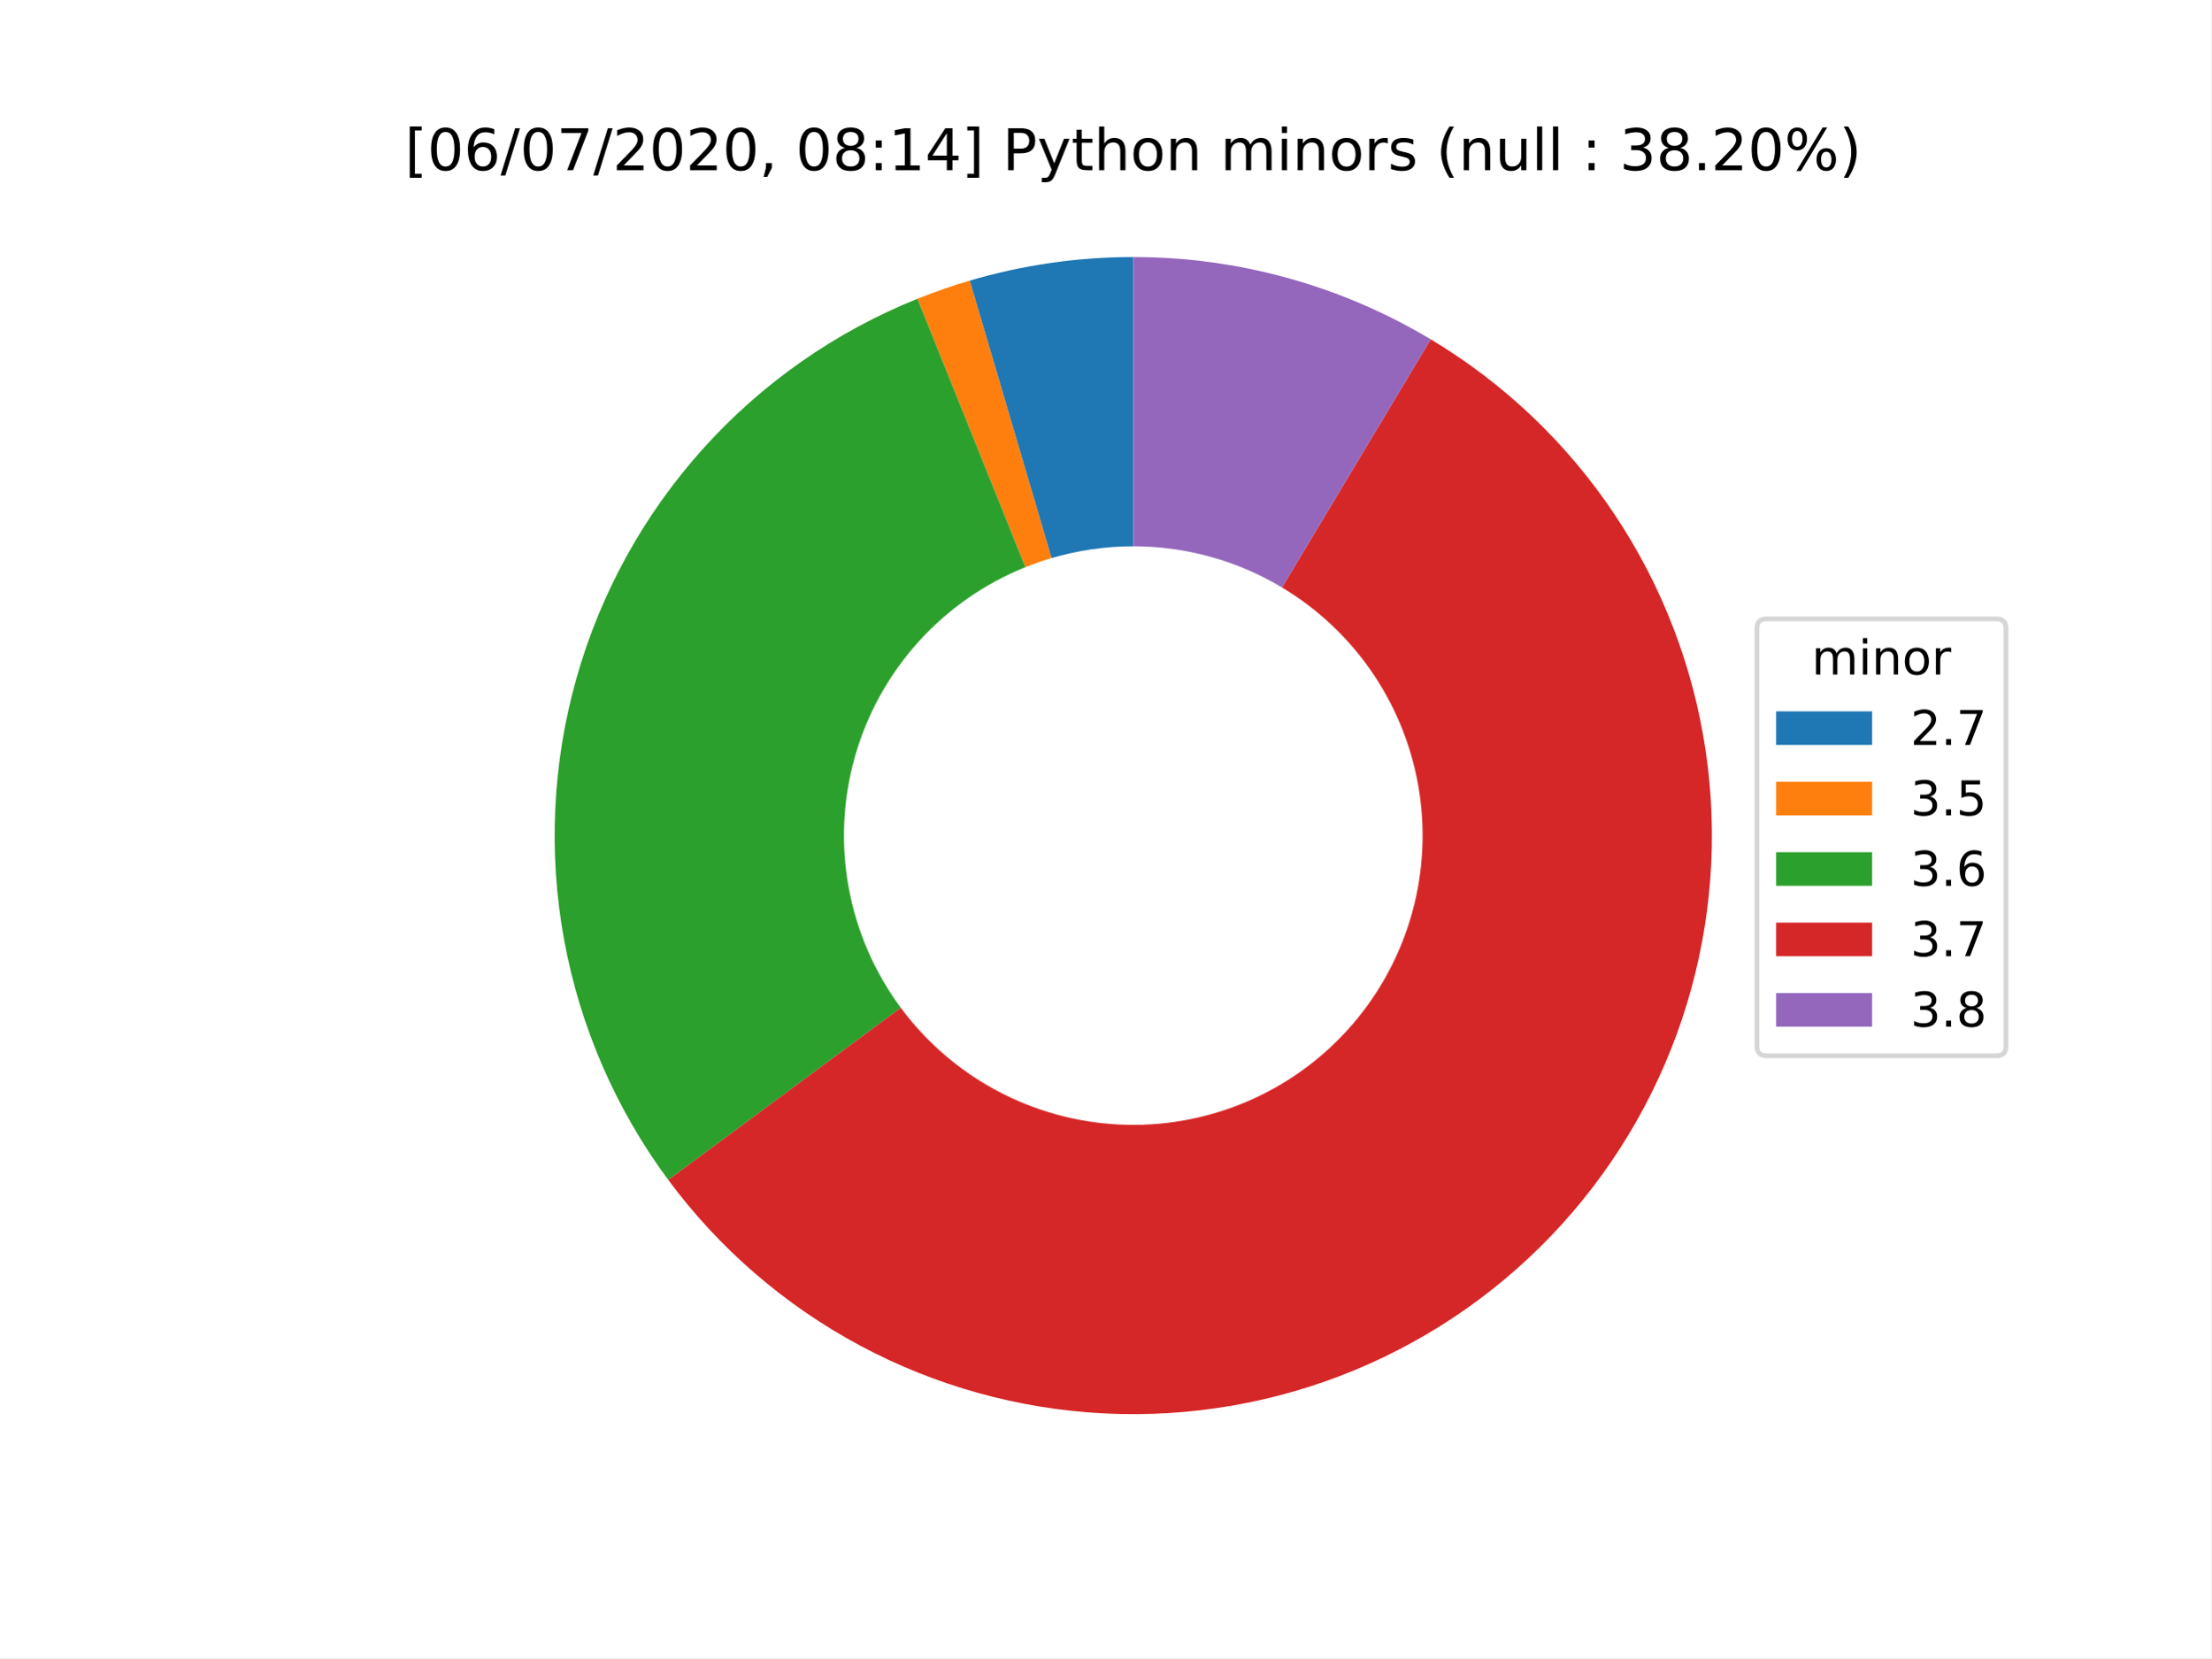
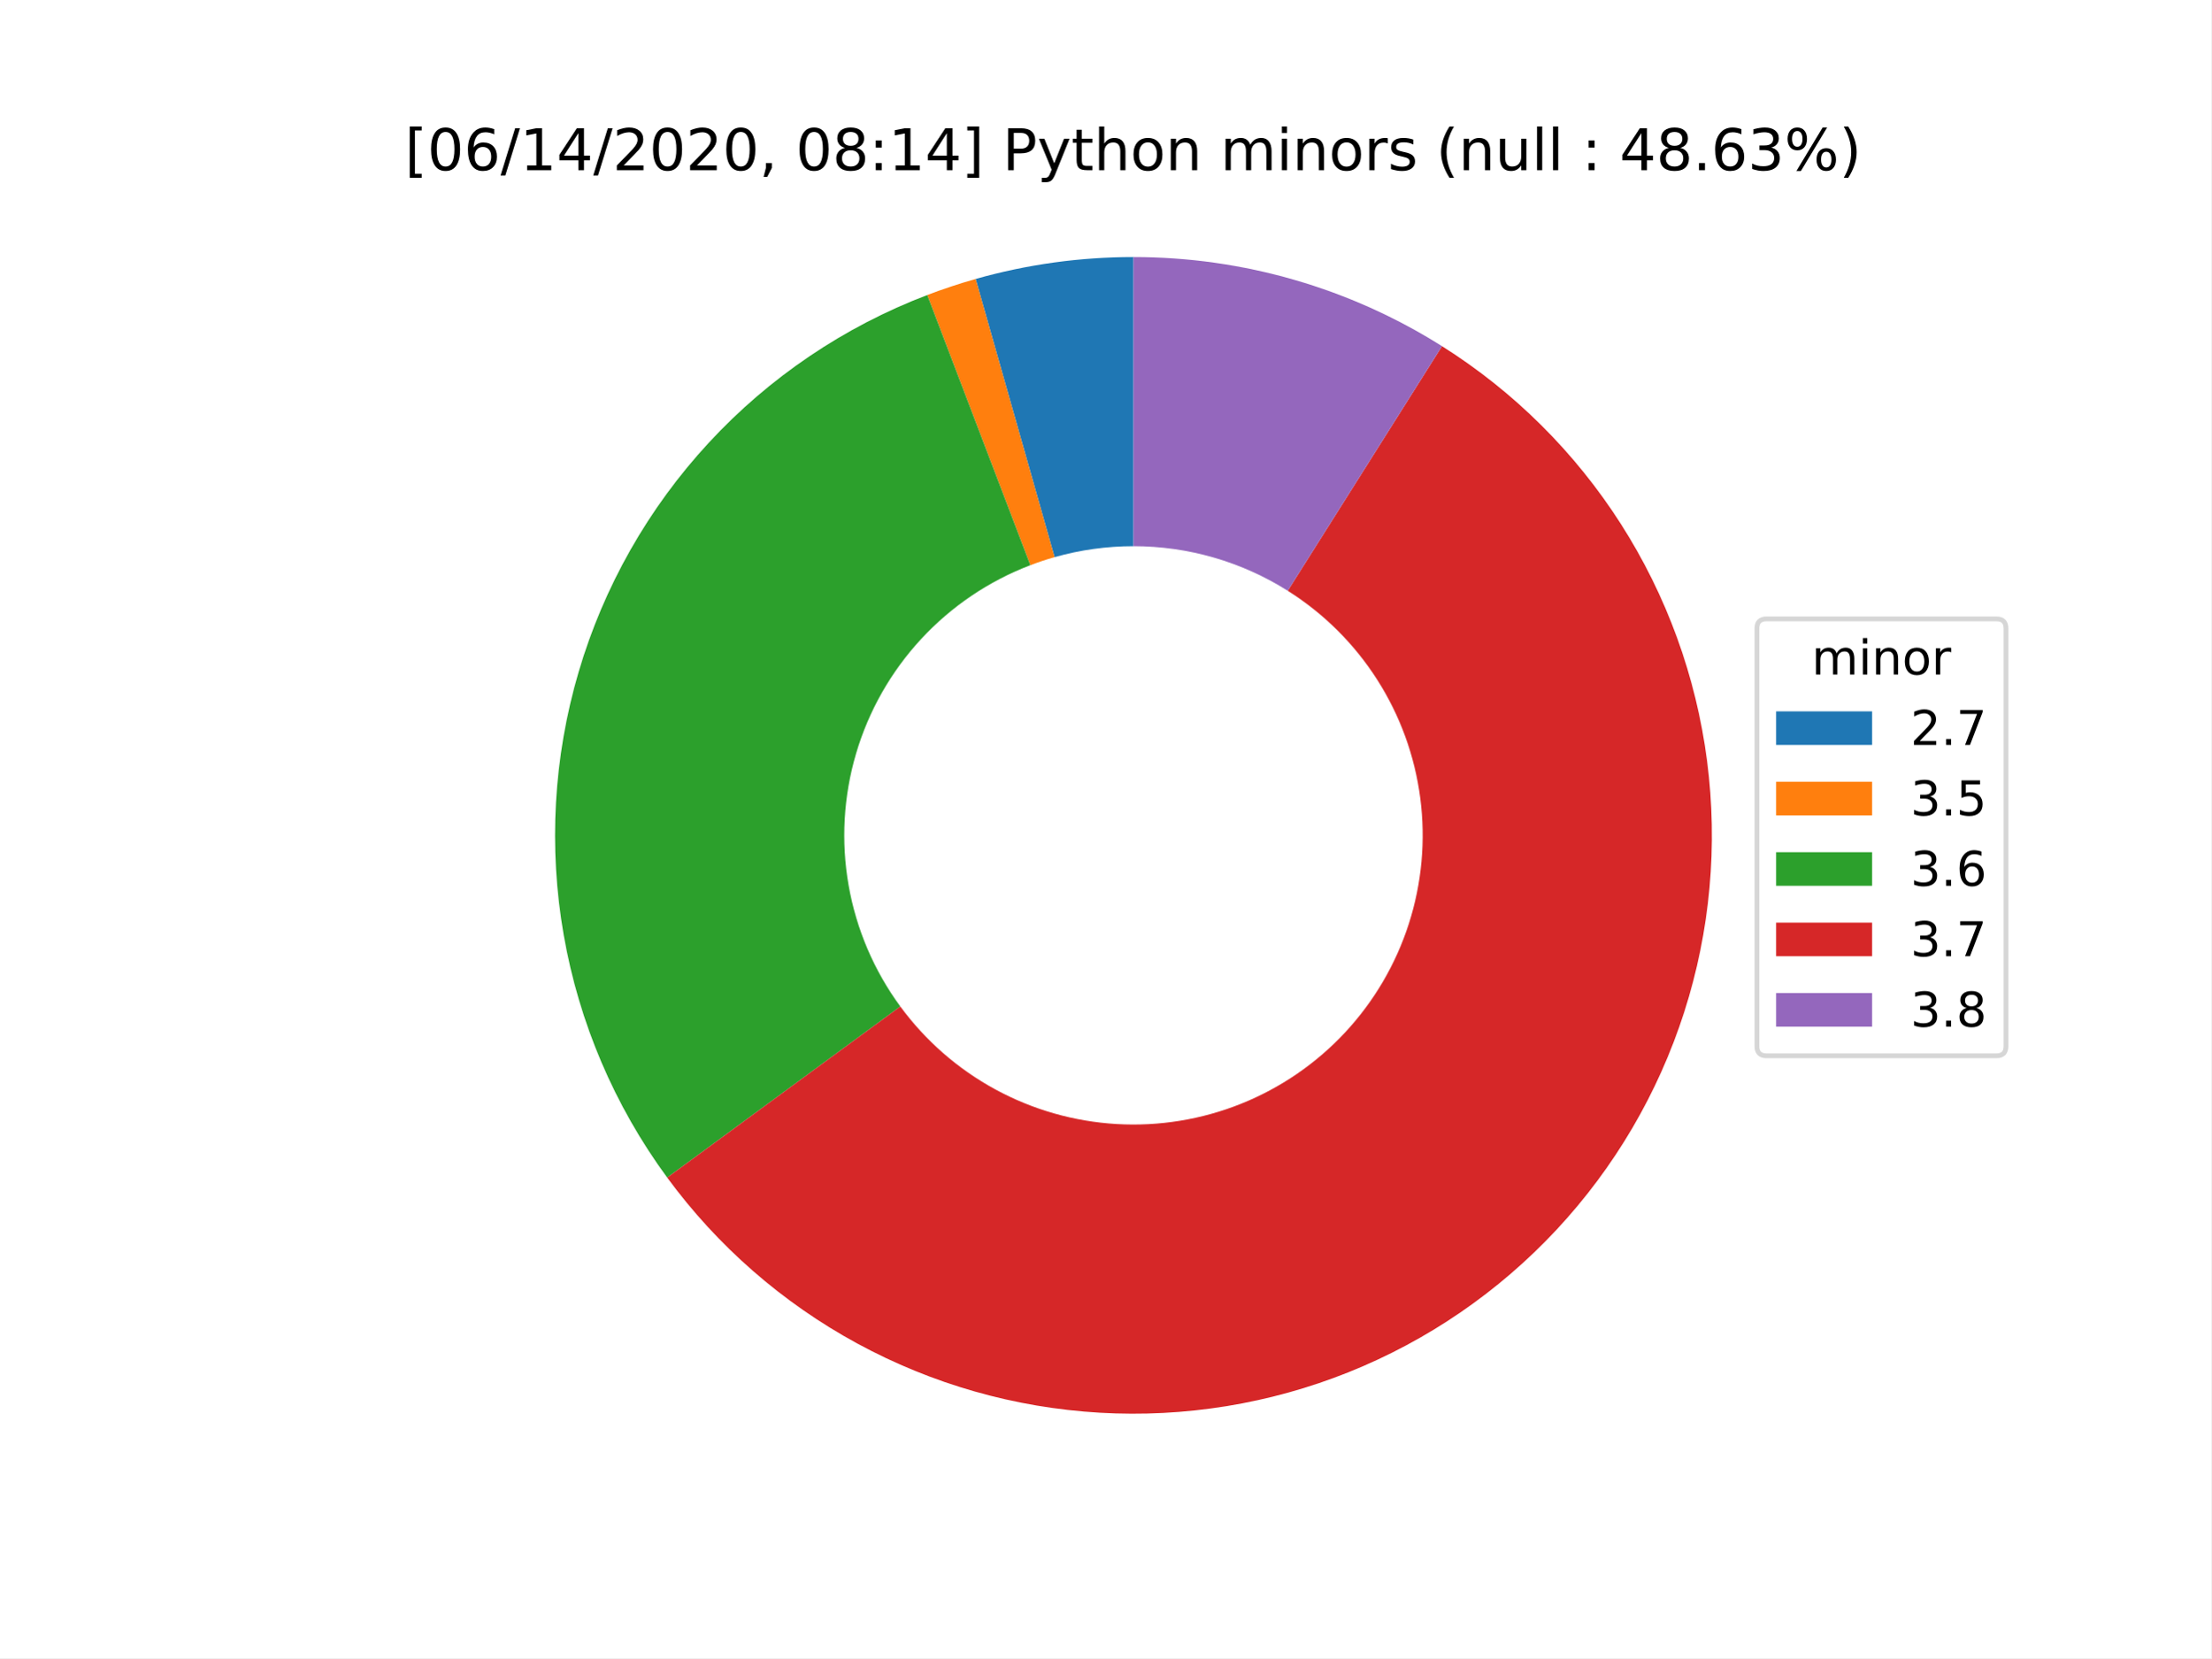
<svg xmlns="http://www.w3.org/2000/svg" xmlns:xlink="http://www.w3.org/1999/xlink" height="345.6pt" version="1.1" viewBox="0 0 460.8 345.6" width="460.8pt">
  <defs>
    <style type="text/css">
*{stroke-linecap:butt;stroke-linejoin:round;}
  </style>
  </defs>
  <g id="figure_1">
    <g id="patch_1">
      <path d="M 0 345.6  L 460.8 345.6  L 460.8 0  L 0 0  z " style="fill:#ffffff;" />
    </g>
    <g id="axes_1">
      <g id="patch_2">
-         <path d="M 236.178 53.568  C 230.413 53.568 224.656 53.981 218.95 54.805  C 213.244 55.629 207.605 56.86 202.075 58.491  L 219.126 116.325  C 221.891 115.51 224.711 114.894 227.564 114.483  C 230.417 114.071 233.296 113.864 236.178 113.864  L 236.178 53.568  z " style="fill:#1f77b4;" />
+         <path d="M 236.217 53.568  C 230.662 53.568 225.112 53.952 219.61 54.718  C 214.107 55.483 208.663 56.628 203.318 58.144  L 219.768 116.129  C 222.44 115.371 225.162 114.798 227.913 114.415  C 230.665 114.033 233.44 113.841 236.217 113.841  L 236.217 53.568  z " style="fill:#1f77b4;" />
      </g>
      <g id="patch_3">
-         <path d="M 202.075 58.491  C 200.232 59.034 198.403 59.621 196.589 60.252  C 194.774 60.882 192.975 61.556 191.193 62.273  L 213.685 118.216  C 214.577 117.858 215.476 117.521 216.383 117.206  C 217.291 116.891 218.205 116.597 219.126 116.325  L 202.075 58.491  z " style="fill:#ff7f0e;" />
+         <path d="M 203.318 58.144  C 201.616 58.627 199.925 59.147 198.246 59.705  C 196.566 60.262 194.899 60.856 193.246 61.487  L 214.732 117.8  C 215.558 117.485 216.392 117.188 217.231 116.909  C 218.071 116.63 218.917 116.37 219.768 116.129  L 203.318 58.144  z " style="fill:#ff7f0e;" />
      </g>
      <g id="patch_4">
-         <path d="M 191.193 62.273  C 174.094 69.147 158.796 79.851 146.479 93.559  C 134.161 107.268 125.148 123.619 120.134 141.353  C 115.12 159.087 114.238 177.737 117.555 195.865  C 120.872 213.993 128.301 231.122 139.269 245.932  L 187.724 210.046  C 182.24 202.641 178.525 194.077 176.867 185.013  C 175.208 175.949 175.649 166.624 178.156 157.757  C 180.663 148.889 185.169 140.714 191.328 133.86  C 197.487 127.006 205.136 121.654 213.685 118.216  L 191.193 62.273  z " style="fill:#2ca02c;" />
+         <path d="M 193.246 61.487  C 175.905 68.103 160.324 78.636 147.722 92.262  C 135.119 105.888 125.832 122.242 120.586 140.046  C 115.341 157.849 114.278 176.626 117.479 194.909  C 120.681 213.191 128.063 230.489 139.047 245.45  L 187.632 209.782  C 182.14 202.301 178.449 193.652 176.848 184.511  C 175.248 175.37 175.779 165.981 178.402 157.079  C 181.025 148.178 185.668 140 191.969 133.188  C 198.271 126.375 206.061 121.108 214.732 117.8  L 193.246 61.487  z " style="fill:#2ca02c;" />
      </g>
      <g id="patch_5">
-         <path d="M 139.269 245.932  C 149.884 260.264 163.547 272.064 179.27 280.481  C 194.994 288.897 212.391 293.721 230.203 294.604  C 248.016 295.488 265.805 292.409 282.284 285.591  C 298.764 278.772 313.527 268.382 325.508 255.171  C 337.488 241.96 346.391 226.254 351.571 209.188  C 356.751 192.123 358.082 174.119 355.467 156.477  C 352.852 138.835 346.355 121.992 336.447 107.163  C 326.539 92.334 313.463 79.886 298.165 70.719  L 267.171 122.44  C 274.82 127.023 281.358 133.247 286.312 140.662  C 291.267 148.076 294.515 156.498 295.822 165.319  C 297.13 174.139 296.465 183.142 293.874 191.674  C 291.284 200.207 286.833 208.06 280.843 214.665  C 274.853 221.271 267.471 226.466 259.231 229.875  C 250.991 233.285 242.097 234.824 233.191 234.382  C 224.284 233.941 215.586 231.528 207.724 227.32  C 199.862 223.112 193.031 217.212 187.724 210.046  L 139.269 245.932  z " style="fill:#d62728;" />
+         <path d="M 139.047 245.45  C 149.541 259.745 163.061 271.549 178.64 280.019  C 194.22 288.489 211.478 293.418 229.181 294.453  C 246.884 295.488 264.599 292.604 281.06 286.008  C 297.52 279.411 312.324 269.263 324.412 256.289  C 336.501 243.314 345.579 227.831 350.998 210.946  C 356.416 194.061 358.042 176.187 355.76 158.601  C 353.479 141.016 347.344 124.148 337.796 109.205  C 328.247 94.262 315.518 81.609 300.518 72.15  L 268.368 123.132  C 275.868 127.861 282.232 134.188 287.007 141.659  C 291.781 149.131 294.848 157.564 295.989 166.357  C 297.13 175.15 296.317 184.087 293.608 192.53  C 290.898 200.972 286.359 208.714 280.315 215.201  C 274.271 221.688 266.869 226.762 258.638 230.06  C 250.408 233.359 241.551 234.801 232.699 234.283  C 223.848 233.766 215.219 231.301 207.429 227.066  C 199.639 222.831 192.879 216.929 187.632 209.782  L 139.047 245.45  z " style="fill:#d62728;" />
      </g>
      <g id="patch_6">
-         <path d="M 298.165 70.719  C 288.843 65.133 278.81 60.833 268.336 57.935  C 257.862 55.037 247.045 53.568 236.178 53.568  L 236.178 113.864  C 241.612 113.864 247.02 114.599 252.257 116.048  C 257.494 117.496 262.511 119.647 267.171 122.44  L 298.165 70.719  z " style="fill:#9467bd;" />
+         <path d="M 300.518 72.15  C 290.941 66.11 280.561 61.45 269.683 58.307  C 258.806 55.163 247.54 53.568 236.217 53.568  L 236.217 113.841  C 241.879 113.841 247.512 114.638 252.95 116.21  C 258.389 117.782 263.579 120.112 268.368 123.132  L 300.518 72.15  z " style="fill:#9467bd;" />
      </g>
      <g id="matplotlib.axis_1" />
      <g id="matplotlib.axis_2" />
      <g id="text_1">
        <defs>
          <path d="M 8.594 75.984  L 29.297 75.984  L 29.297 69  L 17.578 69  L 17.578 -6.203  L 29.297 -6.203  L 29.297 -13.188  L 8.594 -13.188  z " id="DejaVuSans-91" />
          <path d="M 31.781 66.406  Q 24.172 66.406 20.328 58.906  Q 16.5 51.422 16.5 36.375  Q 16.5 21.391 20.328 13.891  Q 24.172 6.391 31.781 6.391  Q 39.453 6.391 43.281 13.891  Q 47.125 21.391 47.125 36.375  Q 47.125 51.422 43.281 58.906  Q 39.453 66.406 31.781 66.406  z M 31.781 74.219  Q 44.047 74.219 50.516 64.516  Q 56.984 54.828 56.984 36.375  Q 56.984 17.969 50.516 8.266  Q 44.047 -1.422 31.781 -1.422  Q 19.531 -1.422 13.062 8.266  Q 6.594 17.969 6.594 36.375  Q 6.594 54.828 13.062 64.516  Q 19.531 74.219 31.781 74.219  z " id="DejaVuSans-48" />
          <path d="M 33.016 40.375  Q 26.375 40.375 22.484 35.828  Q 18.609 31.297 18.609 23.391  Q 18.609 15.531 22.484 10.953  Q 26.375 6.391 33.016 6.391  Q 39.656 6.391 43.531 10.953  Q 47.406 15.531 47.406 23.391  Q 47.406 31.297 43.531 35.828  Q 39.656 40.375 33.016 40.375  z M 52.594 71.297  L 52.594 62.312  Q 48.875 64.062 45.094 64.984  Q 41.312 65.922 37.594 65.922  Q 27.828 65.922 22.672 59.328  Q 17.531 52.734 16.797 39.406  Q 19.672 43.656 24.016 45.922  Q 28.375 48.188 33.594 48.188  Q 44.578 48.188 50.953 41.516  Q 57.328 34.859 57.328 23.391  Q 57.328 12.156 50.688 5.359  Q 44.047 -1.422 33.016 -1.422  Q 20.359 -1.422 13.672 8.266  Q 6.984 17.969 6.984 36.375  Q 6.984 53.656 15.188 63.938  Q 23.391 74.219 37.203 74.219  Q 40.922 74.219 44.703 73.484  Q 48.484 72.75 52.594 71.297  z " id="DejaVuSans-54" />
          <path d="M 25.391 72.906  L 33.688 72.906  L 8.297 -9.281  L 0 -9.281  z " id="DejaVuSans-47" />
-           <path d="M 8.203 72.906  L 55.078 72.906  L 55.078 68.703  L 28.609 0  L 18.312 0  L 43.219 64.594  L 8.203 64.594  z " id="DejaVuSans-55" />
+           <path d="M 12.406 8.297  L 28.516 8.297  L 28.516 63.922  L 10.984 60.406  L 10.984 69.391  L 28.422 72.906  L 38.281 72.906  L 38.281 8.297  L 54.391 8.297  L 54.391 0  L 12.406 0  z " id="DejaVuSans-49" />
+           <path d="M 37.797 64.312  L 12.891 25.391  L 37.797 25.391  z M 35.203 72.906  L 47.609 72.906  L 47.609 25.391  L 58.016 25.391  L 58.016 17.188  L 47.609 17.188  L 47.609 0  L 37.797 0  L 37.797 17.188  L 4.891 17.188  L 4.891 26.703  z " id="DejaVuSans-52" />
          <path d="M 19.188 8.297  L 53.609 8.297  L 53.609 0  L 7.328 0  L 7.328 8.297  Q 12.938 14.109 22.625 23.891  Q 32.328 33.688 34.812 36.531  Q 39.547 41.844 41.422 45.531  Q 43.312 49.219 43.312 52.781  Q 43.312 58.594 39.234 62.25  Q 35.156 65.922 28.609 65.922  Q 23.969 65.922 18.812 64.312  Q 13.672 62.703 7.812 59.422  L 7.812 69.391  Q 13.766 71.781 18.938 73  Q 24.125 74.219 28.422 74.219  Q 39.75 74.219 46.484 68.547  Q 53.219 62.891 53.219 53.422  Q 53.219 48.922 51.531 44.891  Q 49.859 40.875 45.406 35.406  Q 44.188 33.984 37.641 27.219  Q 31.109 20.453 19.188 8.297  z " id="DejaVuSans-50" />
          <path d="M 11.719 12.406  L 22.016 12.406  L 22.016 4  L 14.016 -11.625  L 7.719 -11.625  L 11.719 4  z " id="DejaVuSans-44" />
          <path id="DejaVuSans-32" />
          <path d="M 31.781 34.625  Q 24.75 34.625 20.719 30.859  Q 16.703 27.094 16.703 20.516  Q 16.703 13.922 20.719 10.156  Q 24.75 6.391 31.781 6.391  Q 38.812 6.391 42.859 10.172  Q 46.922 13.969 46.922 20.516  Q 46.922 27.094 42.891 30.859  Q 38.875 34.625 31.781 34.625  z M 21.922 38.812  Q 15.578 40.375 12.031 44.719  Q 8.5 49.078 8.5 55.328  Q 8.5 64.062 14.719 69.141  Q 20.953 74.219 31.781 74.219  Q 42.672 74.219 48.875 69.141  Q 55.078 64.062 55.078 55.328  Q 55.078 49.078 51.531 44.719  Q 48 40.375 41.703 38.812  Q 48.828 37.156 52.797 32.312  Q 56.781 27.484 56.781 20.516  Q 56.781 9.906 50.312 4.234  Q 43.844 -1.422 31.781 -1.422  Q 19.734 -1.422 13.25 4.234  Q 6.781 9.906 6.781 20.516  Q 6.781 27.484 10.781 32.312  Q 14.797 37.156 21.922 38.812  z M 18.312 54.391  Q 18.312 48.734 21.844 45.562  Q 25.391 42.391 31.781 42.391  Q 38.141 42.391 41.719 45.562  Q 45.312 48.734 45.312 54.391  Q 45.312 60.062 41.719 63.234  Q 38.141 66.406 31.781 66.406  Q 25.391 66.406 21.844 63.234  Q 18.312 60.062 18.312 54.391  z " id="DejaVuSans-56" />
          <path d="M 11.719 12.406  L 22.016 12.406  L 22.016 0  L 11.719 0  z M 11.719 51.703  L 22.016 51.703  L 22.016 39.312  L 11.719 39.312  z " id="DejaVuSans-58" />
-           <path d="M 12.406 8.297  L 28.516 8.297  L 28.516 63.922  L 10.984 60.406  L 10.984 69.391  L 28.422 72.906  L 38.281 72.906  L 38.281 8.297  L 54.391 8.297  L 54.391 0  L 12.406 0  z " id="DejaVuSans-49" />
-           <path d="M 37.797 64.312  L 12.891 25.391  L 37.797 25.391  z M 35.203 72.906  L 47.609 72.906  L 47.609 25.391  L 58.016 25.391  L 58.016 17.188  L 47.609 17.188  L 47.609 0  L 37.797 0  L 37.797 17.188  L 4.891 17.188  L 4.891 26.703  z " id="DejaVuSans-52" />
          <path d="M 30.422 75.984  L 30.422 -13.188  L 9.719 -13.188  L 9.719 -6.203  L 21.391 -6.203  L 21.391 69  L 9.719 69  L 9.719 75.984  z " id="DejaVuSans-93" />
          <path d="M 19.672 64.797  L 19.672 37.406  L 32.078 37.406  Q 38.969 37.406 42.719 40.969  Q 46.484 44.531 46.484 51.125  Q 46.484 57.672 42.719 61.234  Q 38.969 64.797 32.078 64.797  z M 9.812 72.906  L 32.078 72.906  Q 44.344 72.906 50.609 67.359  Q 56.891 61.812 56.891 51.125  Q 56.891 40.328 50.609 34.812  Q 44.344 29.297 32.078 29.297  L 19.672 29.297  L 19.672 0  L 9.812 0  z " id="DejaVuSans-80" />
          <path d="M 32.172 -5.078  Q 28.375 -14.844 24.75 -17.812  Q 21.141 -20.797 15.094 -20.797  L 7.906 -20.797  L 7.906 -13.281  L 13.188 -13.281  Q 16.891 -13.281 18.938 -11.516  Q 21 -9.766 23.484 -3.219  L 25.094 0.875  L 2.984 54.688  L 12.5 54.688  L 29.594 11.922  L 46.688 54.688  L 56.203 54.688  z " id="DejaVuSans-121" />
          <path d="M 18.312 70.219  L 18.312 54.688  L 36.812 54.688  L 36.812 47.703  L 18.312 47.703  L 18.312 18.016  Q 18.312 11.328 20.141 9.422  Q 21.969 7.516 27.594 7.516  L 36.812 7.516  L 36.812 0  L 27.594 0  Q 17.188 0 13.234 3.875  Q 9.281 7.766 9.281 18.016  L 9.281 47.703  L 2.688 47.703  L 2.688 54.688  L 9.281 54.688  L 9.281 70.219  z " id="DejaVuSans-116" />
          <path d="M 54.891 33.016  L 54.891 0  L 45.906 0  L 45.906 32.719  Q 45.906 40.484 42.875 44.328  Q 39.844 48.188 33.797 48.188  Q 26.516 48.188 22.312 43.547  Q 18.109 38.922 18.109 30.906  L 18.109 0  L 9.078 0  L 9.078 75.984  L 18.109 75.984  L 18.109 46.188  Q 21.344 51.125 25.703 53.562  Q 30.078 56 35.797 56  Q 45.219 56 50.047 50.172  Q 54.891 44.344 54.891 33.016  z " id="DejaVuSans-104" />
          <path d="M 30.609 48.391  Q 23.391 48.391 19.188 42.75  Q 14.984 37.109 14.984 27.297  Q 14.984 17.484 19.156 11.844  Q 23.344 6.203 30.609 6.203  Q 37.797 6.203 41.984 11.859  Q 46.188 17.531 46.188 27.297  Q 46.188 37.016 41.984 42.703  Q 37.797 48.391 30.609 48.391  z M 30.609 56  Q 42.328 56 49.016 48.375  Q 55.719 40.766 55.719 27.297  Q 55.719 13.875 49.016 6.219  Q 42.328 -1.422 30.609 -1.422  Q 18.844 -1.422 12.172 6.219  Q 5.516 13.875 5.516 27.297  Q 5.516 40.766 12.172 48.375  Q 18.844 56 30.609 56  z " id="DejaVuSans-111" />
          <path d="M 54.891 33.016  L 54.891 0  L 45.906 0  L 45.906 32.719  Q 45.906 40.484 42.875 44.328  Q 39.844 48.188 33.797 48.188  Q 26.516 48.188 22.312 43.547  Q 18.109 38.922 18.109 30.906  L 18.109 0  L 9.078 0  L 9.078 54.688  L 18.109 54.688  L 18.109 46.188  Q 21.344 51.125 25.703 53.562  Q 30.078 56 35.797 56  Q 45.219 56 50.047 50.172  Q 54.891 44.344 54.891 33.016  z " id="DejaVuSans-110" />
          <path d="M 52 44.188  Q 55.375 50.25 60.062 53.125  Q 64.75 56 71.094 56  Q 79.641 56 84.281 50.016  Q 88.922 44.047 88.922 33.016  L 88.922 0  L 79.891 0  L 79.891 32.719  Q 79.891 40.578 77.094 44.375  Q 74.312 48.188 68.609 48.188  Q 61.625 48.188 57.562 43.547  Q 53.516 38.922 53.516 30.906  L 53.516 0  L 44.484 0  L 44.484 32.719  Q 44.484 40.625 41.703 44.406  Q 38.922 48.188 33.109 48.188  Q 26.219 48.188 22.156 43.531  Q 18.109 38.875 18.109 30.906  L 18.109 0  L 9.078 0  L 9.078 54.688  L 18.109 54.688  L 18.109 46.188  Q 21.188 51.219 25.484 53.609  Q 29.781 56 35.688 56  Q 41.656 56 45.828 52.969  Q 50 49.953 52 44.188  z " id="DejaVuSans-109" />
          <path d="M 9.422 54.688  L 18.406 54.688  L 18.406 0  L 9.422 0  z M 9.422 75.984  L 18.406 75.984  L 18.406 64.594  L 9.422 64.594  z " id="DejaVuSans-105" />
          <path d="M 41.109 46.297  Q 39.594 47.172 37.812 47.578  Q 36.031 48 33.891 48  Q 26.266 48 22.188 43.047  Q 18.109 38.094 18.109 28.812  L 18.109 0  L 9.078 0  L 9.078 54.688  L 18.109 54.688  L 18.109 46.188  Q 20.953 51.172 25.484 53.578  Q 30.031 56 36.531 56  Q 37.453 56 38.578 55.875  Q 39.703 55.766 41.062 55.516  z " id="DejaVuSans-114" />
          <path d="M 44.281 53.078  L 44.281 44.578  Q 40.484 46.531 36.375 47.5  Q 32.281 48.484 27.875 48.484  Q 21.188 48.484 17.844 46.438  Q 14.5 44.391 14.5 40.281  Q 14.5 37.156 16.891 35.375  Q 19.281 33.594 26.516 31.984  L 29.594 31.297  Q 39.156 29.25 43.188 25.516  Q 47.219 21.781 47.219 15.094  Q 47.219 7.469 41.188 3.016  Q 35.156 -1.422 24.609 -1.422  Q 20.219 -1.422 15.453 -0.562  Q 10.688 0.297 5.422 2  L 5.422 11.281  Q 10.406 8.688 15.234 7.391  Q 20.062 6.109 24.812 6.109  Q 31.156 6.109 34.562 8.281  Q 37.984 10.453 37.984 14.406  Q 37.984 18.062 35.516 20.016  Q 33.062 21.969 24.703 23.781  L 21.578 24.516  Q 13.234 26.266 9.516 29.906  Q 5.812 33.547 5.812 39.891  Q 5.812 47.609 11.281 51.797  Q 16.75 56 26.812 56  Q 31.781 56 36.172 55.266  Q 40.578 54.547 44.281 53.078  z " id="DejaVuSans-115" />
          <path d="M 31 75.875  Q 24.469 64.656 21.281 53.656  Q 18.109 42.672 18.109 31.391  Q 18.109 20.125 21.312 9.062  Q 24.516 -2 31 -13.188  L 23.188 -13.188  Q 15.875 -1.703 12.234 9.375  Q 8.594 20.453 8.594 31.391  Q 8.594 42.281 12.203 53.312  Q 15.828 64.359 23.188 75.875  z " id="DejaVuSans-40" />
          <path d="M 8.5 21.578  L 8.5 54.688  L 17.484 54.688  L 17.484 21.922  Q 17.484 14.156 20.5 10.266  Q 23.531 6.391 29.594 6.391  Q 36.859 6.391 41.078 11.031  Q 45.312 15.672 45.312 23.688  L 45.312 54.688  L 54.297 54.688  L 54.297 0  L 45.312 0  L 45.312 8.406  Q 42.047 3.422 37.719 1  Q 33.406 -1.422 27.688 -1.422  Q 18.266 -1.422 13.375 4.438  Q 8.5 10.297 8.5 21.578  z M 31.109 56  z " id="DejaVuSans-117" />
          <path d="M 9.422 75.984  L 18.406 75.984  L 18.406 0  L 9.422 0  z " id="DejaVuSans-108" />
+           <path d="M 10.688 12.406  L 21 12.406  L 21 0  L 10.688 0  z " id="DejaVuSans-46" />
          <path d="M 40.578 39.312  Q 47.656 37.797 51.625 33  Q 55.609 28.219 55.609 21.188  Q 55.609 10.406 48.188 4.484  Q 40.766 -1.422 27.094 -1.422  Q 22.516 -1.422 17.656 -0.516  Q 12.797 0.391 7.625 2.203  L 7.625 11.719  Q 11.719 9.328 16.594 8.109  Q 21.484 6.891 26.812 6.891  Q 36.078 6.891 40.938 10.547  Q 45.797 14.203 45.797 21.188  Q 45.797 27.641 41.281 31.266  Q 36.766 34.906 28.719 34.906  L 20.219 34.906  L 20.219 43.016  L 29.109 43.016  Q 36.375 43.016 40.234 45.922  Q 44.094 48.828 44.094 54.297  Q 44.094 59.906 40.109 62.906  Q 36.141 65.922 28.719 65.922  Q 24.656 65.922 20.016 65.031  Q 15.375 64.156 9.812 62.312  L 9.812 71.094  Q 15.438 72.656 20.344 73.438  Q 25.25 74.219 29.594 74.219  Q 40.828 74.219 47.359 69.109  Q 53.906 64.016 53.906 55.328  Q 53.906 49.266 50.438 45.094  Q 46.969 40.922 40.578 39.312  z " id="DejaVuSans-51" />
-           <path d="M 10.688 12.406  L 21 12.406  L 21 0  L 10.688 0  z " id="DejaVuSans-46" />
          <path d="M 72.703 32.078  Q 68.453 32.078 66.031 28.469  Q 63.625 24.859 63.625 18.406  Q 63.625 12.062 66.031 8.422  Q 68.453 4.781 72.703 4.781  Q 76.859 4.781 79.266 8.422  Q 81.688 12.062 81.688 18.406  Q 81.688 24.812 79.266 28.438  Q 76.859 32.078 72.703 32.078  z M 72.703 38.281  Q 80.422 38.281 84.953 32.906  Q 89.5 27.547 89.5 18.406  Q 89.5 9.281 84.938 3.922  Q 80.375 -1.422 72.703 -1.422  Q 64.891 -1.422 60.344 3.922  Q 55.812 9.281 55.812 18.406  Q 55.812 27.594 60.375 32.938  Q 64.938 38.281 72.703 38.281  z M 22.312 68.016  Q 18.109 68.016 15.688 64.375  Q 13.281 60.75 13.281 54.391  Q 13.281 47.953 15.672 44.328  Q 18.062 40.719 22.312 40.719  Q 26.562 40.719 28.969 44.328  Q 31.391 47.953 31.391 54.391  Q 31.391 60.688 28.953 64.344  Q 26.516 68.016 22.312 68.016  z M 66.406 74.219  L 74.219 74.219  L 28.609 -1.422  L 20.797 -1.422  z M 22.312 74.219  Q 30.031 74.219 34.609 68.875  Q 39.203 63.531 39.203 54.391  Q 39.203 45.172 34.641 39.844  Q 30.078 34.516 22.312 34.516  Q 14.547 34.516 10.031 39.859  Q 5.516 45.219 5.516 54.391  Q 5.516 63.484 10.047 68.844  Q 14.594 74.219 22.312 74.219  z " id="DejaVuSans-37" />
          <path d="M 8.016 75.875  L 15.828 75.875  Q 23.141 64.359 26.781 53.312  Q 30.422 42.281 30.422 31.391  Q 30.422 20.453 26.781 9.375  Q 23.141 -1.703 15.828 -13.188  L 8.016 -13.188  Q 14.5 -2 17.703 9.062  Q 20.906 20.125 20.906 31.391  Q 20.906 42.672 17.703 53.656  Q 14.5 64.656 8.016 75.875  z " id="DejaVuSans-41" />
        </defs>
        <g transform="translate(84.36187 35.472)scale(0.12 -0.12)">
          <use xlink:href="#DejaVuSans-91" />
          <use x="39.014" xlink:href="#DejaVuSans-48" />
          <use x="102.637" xlink:href="#DejaVuSans-54" />
          <use x="166.26" xlink:href="#DejaVuSans-47" />
-           <use x="199.951" xlink:href="#DejaVuSans-48" />
-           <use x="263.574" xlink:href="#DejaVuSans-55" />
+           <use x="199.951" xlink:href="#DejaVuSans-49" />
+           <use x="263.574" xlink:href="#DejaVuSans-52" />
          <use x="327.197" xlink:href="#DejaVuSans-47" />
          <use x="360.889" xlink:href="#DejaVuSans-50" />
          <use x="424.512" xlink:href="#DejaVuSans-48" />
          <use x="488.135" xlink:href="#DejaVuSans-50" />
          <use x="551.758" xlink:href="#DejaVuSans-48" />
          <use x="615.381" xlink:href="#DejaVuSans-44" />
          <use x="647.168" xlink:href="#DejaVuSans-32" />
          <use x="678.955" xlink:href="#DejaVuSans-48" />
          <use x="742.578" xlink:href="#DejaVuSans-56" />
          <use x="806.201" xlink:href="#DejaVuSans-58" />
          <use x="839.893" xlink:href="#DejaVuSans-49" />
          <use x="903.516" xlink:href="#DejaVuSans-52" />
          <use x="967.139" xlink:href="#DejaVuSans-93" />
          <use x="1006.152" xlink:href="#DejaVuSans-32" />
          <use x="1037.939" xlink:href="#DejaVuSans-80" />
          <use x="1098.242" xlink:href="#DejaVuSans-121" />
          <use x="1157.422" xlink:href="#DejaVuSans-116" />
          <use x="1196.631" xlink:href="#DejaVuSans-104" />
          <use x="1260.01" xlink:href="#DejaVuSans-111" />
          <use x="1321.191" xlink:href="#DejaVuSans-110" />
          <use x="1384.57" xlink:href="#DejaVuSans-32" />
          <use x="1416.357" xlink:href="#DejaVuSans-109" />
          <use x="1513.77" xlink:href="#DejaVuSans-105" />
          <use x="1541.553" xlink:href="#DejaVuSans-110" />
          <use x="1604.932" xlink:href="#DejaVuSans-111" />
          <use x="1666.113" xlink:href="#DejaVuSans-114" />
          <use x="1707.227" xlink:href="#DejaVuSans-115" />
          <use x="1759.326" xlink:href="#DejaVuSans-32" />
          <use x="1791.113" xlink:href="#DejaVuSans-40" />
          <use x="1830.127" xlink:href="#DejaVuSans-110" />
          <use x="1893.506" xlink:href="#DejaVuSans-117" />
          <use x="1956.885" xlink:href="#DejaVuSans-108" />
          <use x="1984.668" xlink:href="#DejaVuSans-108" />
          <use x="2012.451" xlink:href="#DejaVuSans-32" />
          <use x="2044.238" xlink:href="#DejaVuSans-58" />
          <use x="2077.93" xlink:href="#DejaVuSans-32" />
-           <use x="2109.717" xlink:href="#DejaVuSans-51" />
+           <use x="2109.717" xlink:href="#DejaVuSans-52" />
          <use x="2173.34" xlink:href="#DejaVuSans-56" />
          <use x="2236.963" xlink:href="#DejaVuSans-46" />
-           <use x="2268.75" xlink:href="#DejaVuSans-50" />
-           <use x="2332.373" xlink:href="#DejaVuSans-48" />
+           <use x="2268.75" xlink:href="#DejaVuSans-54" />
+           <use x="2332.373" xlink:href="#DejaVuSans-51" />
          <use x="2395.996" xlink:href="#DejaVuSans-37" />
          <use x="2491.016" xlink:href="#DejaVuSans-41" />
        </g>
      </g>
      <g id="legend_1">
        <g id="patch_7">
          <path d="M 368.152 220.062  L 416.055 220.062  Q 418.055 220.062 418.055 218.062  L 418.055 130.994  Q 418.055 128.994 416.055 128.994  L 368.152 128.994  Q 366.152 128.994 366.152 130.994  L 366.152 218.062  Q 366.152 220.062 368.152 220.062  z " style="fill:#ffffff;opacity:0.8;stroke:#cccccc;stroke-linejoin:miter;" />
        </g>
        <g id="text_2">
          <g transform="translate(377.5606 140.5921)scale(0.1 -0.1)">
            <use xlink:href="#DejaVuSans-109" />
            <use x="97.412" xlink:href="#DejaVuSans-105" />
            <use x="125.195" xlink:href="#DejaVuSans-110" />
            <use x="188.574" xlink:href="#DejaVuSans-111" />
            <use x="249.756" xlink:href="#DejaVuSans-114" />
          </g>
        </g>
        <g id="patch_8">
          <path d="M 370.152 155.27  L 390.152 155.27  L 390.152 148.27  L 370.152 148.27  z " style="fill:#1f77b4;" />
        </g>
        <g id="text_3">
+           <defs>
+             <path d="M 8.203 72.906  L 55.078 72.906  L 55.078 68.703  L 28.609 0  L 18.312 0  L 43.219 64.594  L 8.203 64.594  z " id="DejaVuSans-55" />
+           </defs>
          <g transform="translate(398.152 155.2702)scale(0.1 -0.1)">
            <use xlink:href="#DejaVuSans-50" />
            <use x="63.623" xlink:href="#DejaVuSans-46" />
            <use x="95.41" xlink:href="#DejaVuSans-55" />
          </g>
        </g>
        <g id="patch_9">
          <path d="M 370.152 169.948  L 390.152 169.948  L 390.152 162.948  L 370.152 162.948  z " style="fill:#ff7f0e;" />
        </g>
        <g id="text_4">
          <defs>
            <path d="M 10.797 72.906  L 49.516 72.906  L 49.516 64.594  L 19.828 64.594  L 19.828 46.734  Q 21.969 47.469 24.109 47.828  Q 26.266 48.188 28.422 48.188  Q 40.625 48.188 47.75 41.5  Q 54.891 34.812 54.891 23.391  Q 54.891 11.625 47.562 5.094  Q 40.234 -1.422 26.906 -1.422  Q 22.312 -1.422 17.547 -0.641  Q 12.797 0.141 7.719 1.703  L 7.719 11.625  Q 12.109 9.234 16.797 8.062  Q 21.484 6.891 26.703 6.891  Q 35.156 6.891 40.078 11.328  Q 45.016 15.766 45.016 23.391  Q 45.016 31 40.078 35.438  Q 35.156 39.891 26.703 39.891  Q 22.75 39.891 18.812 39.016  Q 14.891 38.141 10.797 36.281  z " id="DejaVuSans-53" />
          </defs>
          <g transform="translate(398.152 169.9483)scale(0.1 -0.1)">
            <use xlink:href="#DejaVuSans-51" />
            <use x="63.623" xlink:href="#DejaVuSans-46" />
            <use x="95.41" xlink:href="#DejaVuSans-53" />
          </g>
        </g>
        <g id="patch_10">
          <path d="M 370.152 184.626  L 390.152 184.626  L 390.152 177.626  L 370.152 177.626  z " style="fill:#2ca02c;" />
        </g>
        <g id="text_5">
          <g transform="translate(398.152 184.6264)scale(0.1 -0.1)">
            <use xlink:href="#DejaVuSans-51" />
            <use x="63.623" xlink:href="#DejaVuSans-46" />
            <use x="95.41" xlink:href="#DejaVuSans-54" />
          </g>
        </g>
        <g id="patch_11">
          <path d="M 370.152 199.305  L 390.152 199.305  L 390.152 192.305  L 370.152 192.305  z " style="fill:#d62728;" />
        </g>
        <g id="text_6">
          <g transform="translate(398.152 199.3046)scale(0.1 -0.1)">
            <use xlink:href="#DejaVuSans-51" />
            <use x="63.623" xlink:href="#DejaVuSans-46" />
            <use x="95.41" xlink:href="#DejaVuSans-55" />
          </g>
        </g>
        <g id="patch_12">
          <path d="M 370.152 213.983  L 390.152 213.983  L 390.152 206.983  L 370.152 206.983  z " style="fill:#9467bd;" />
        </g>
        <g id="text_7">
          <g transform="translate(398.152 213.9827)scale(0.1 -0.1)">
            <use xlink:href="#DejaVuSans-51" />
            <use x="63.623" xlink:href="#DejaVuSans-46" />
            <use x="95.41" xlink:href="#DejaVuSans-56" />
          </g>
        </g>
      </g>
    </g>
  </g>
</svg>
